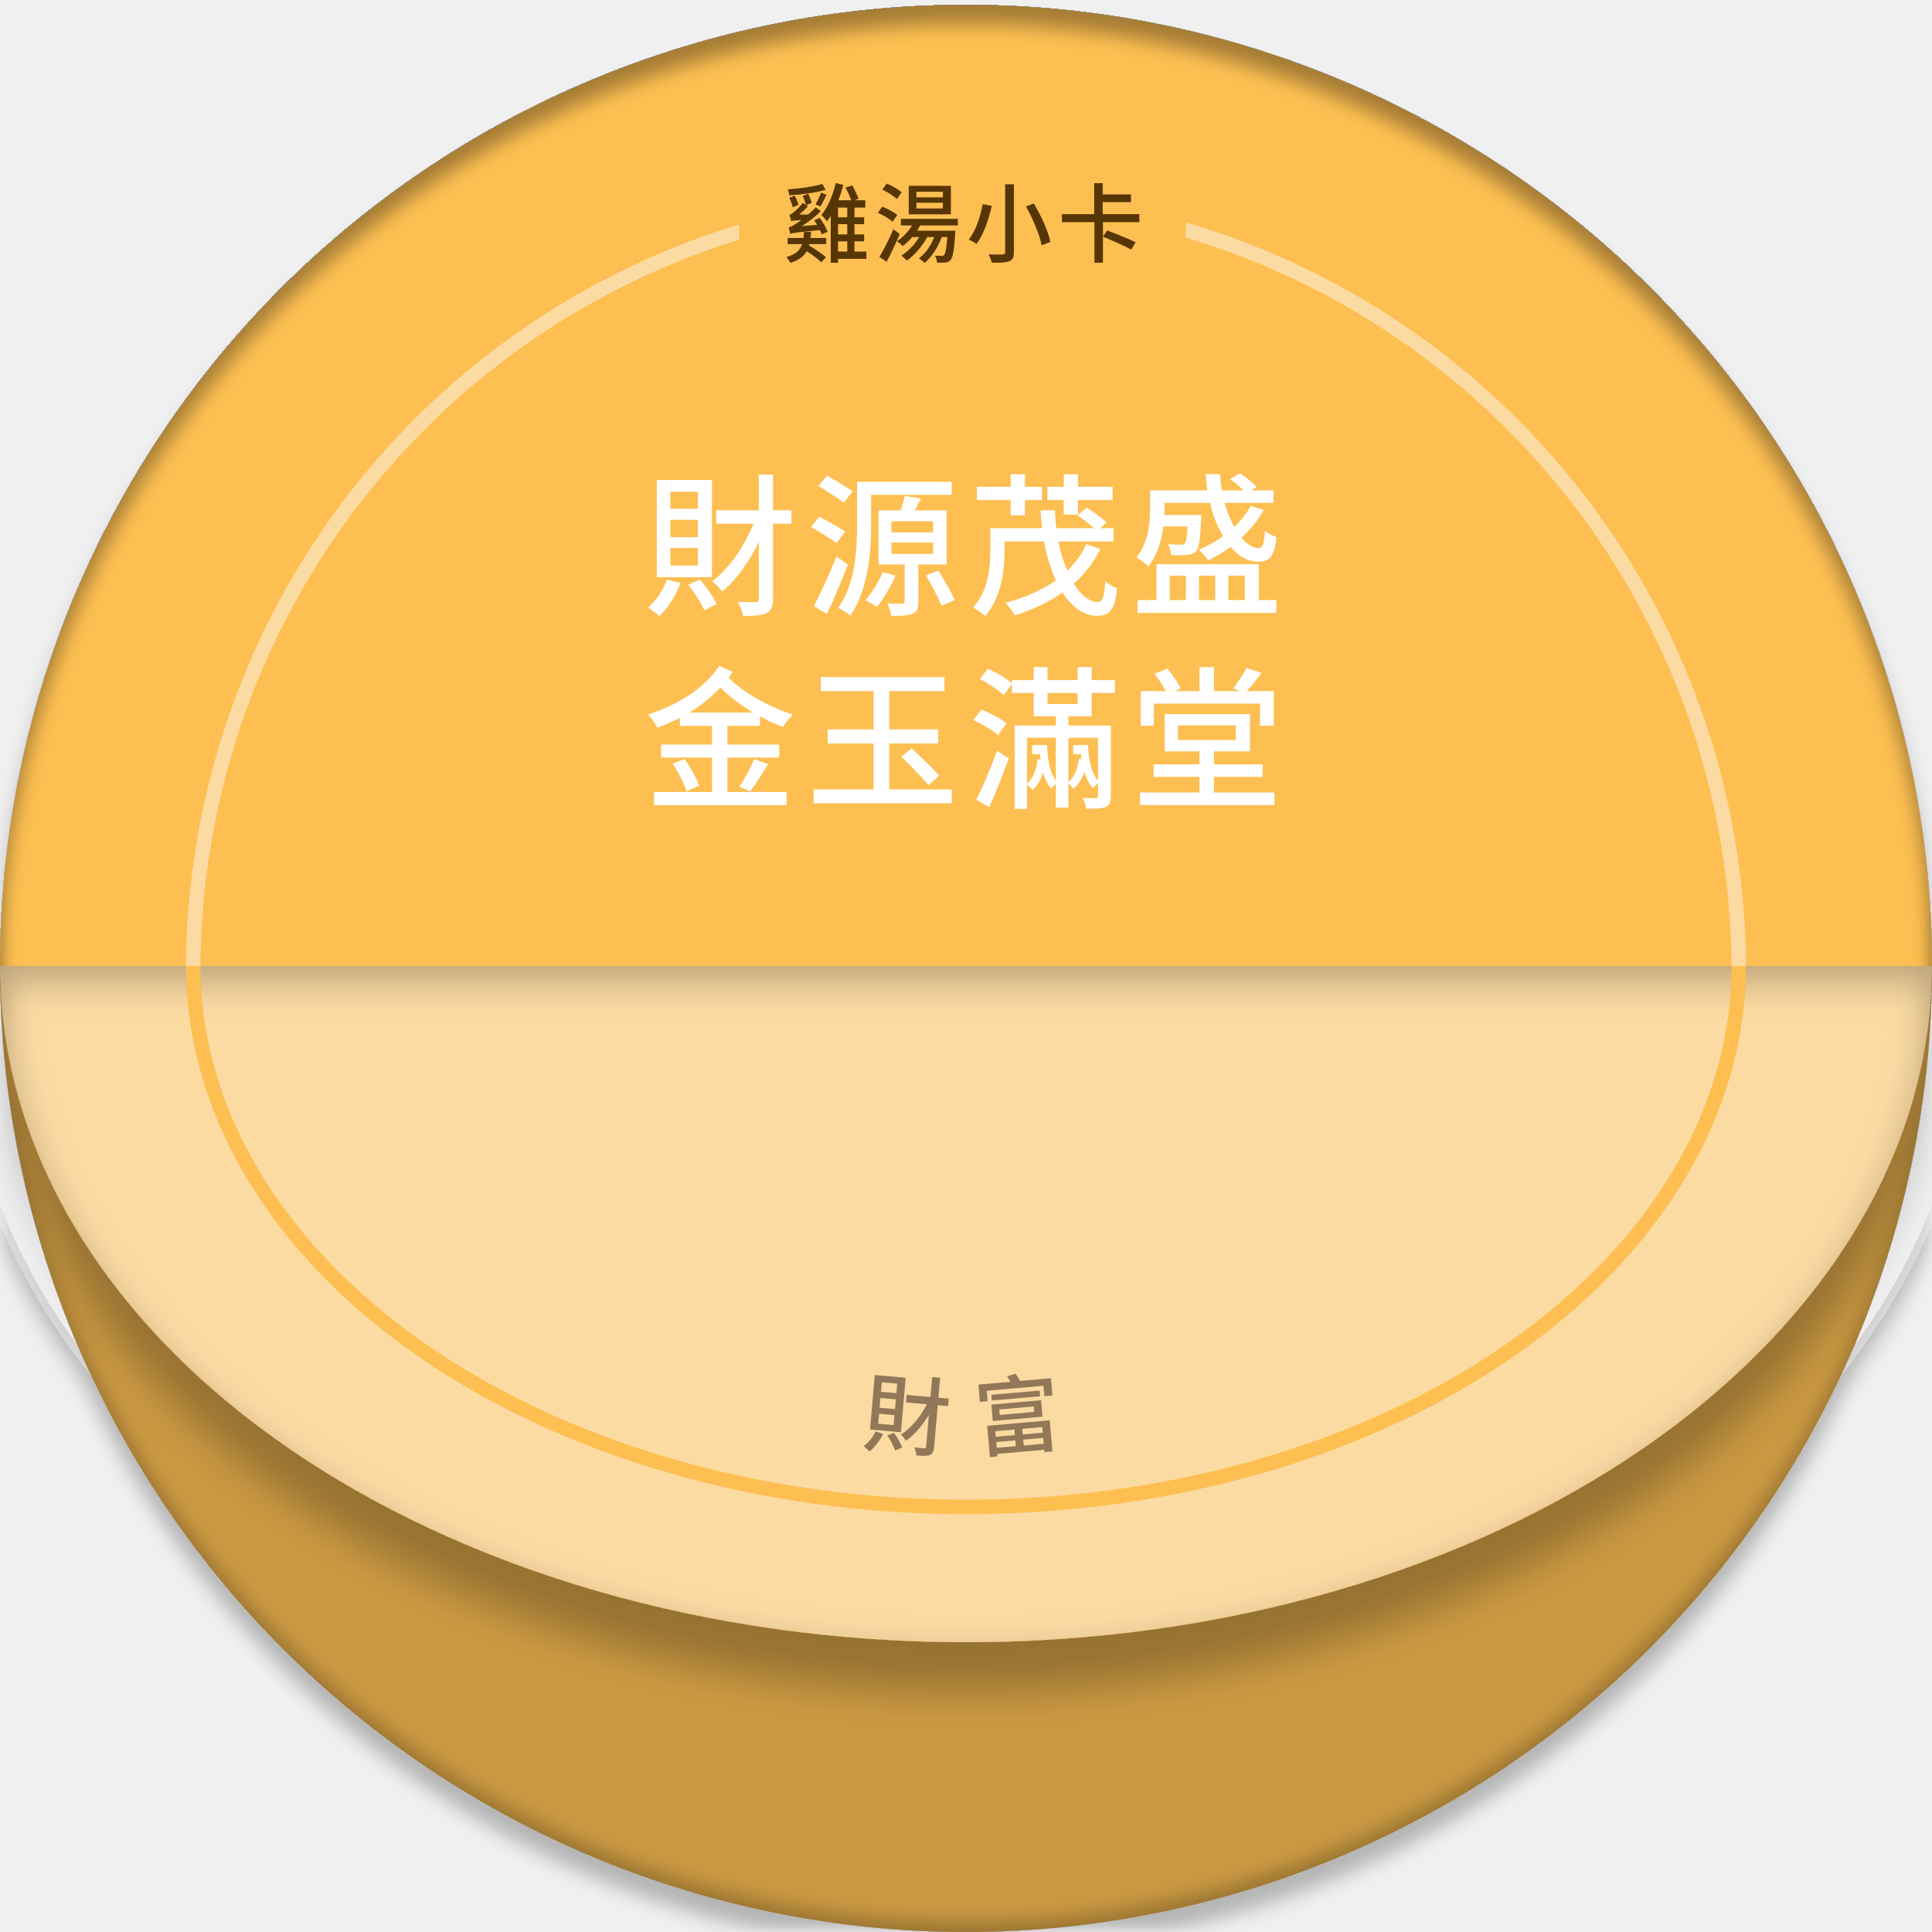
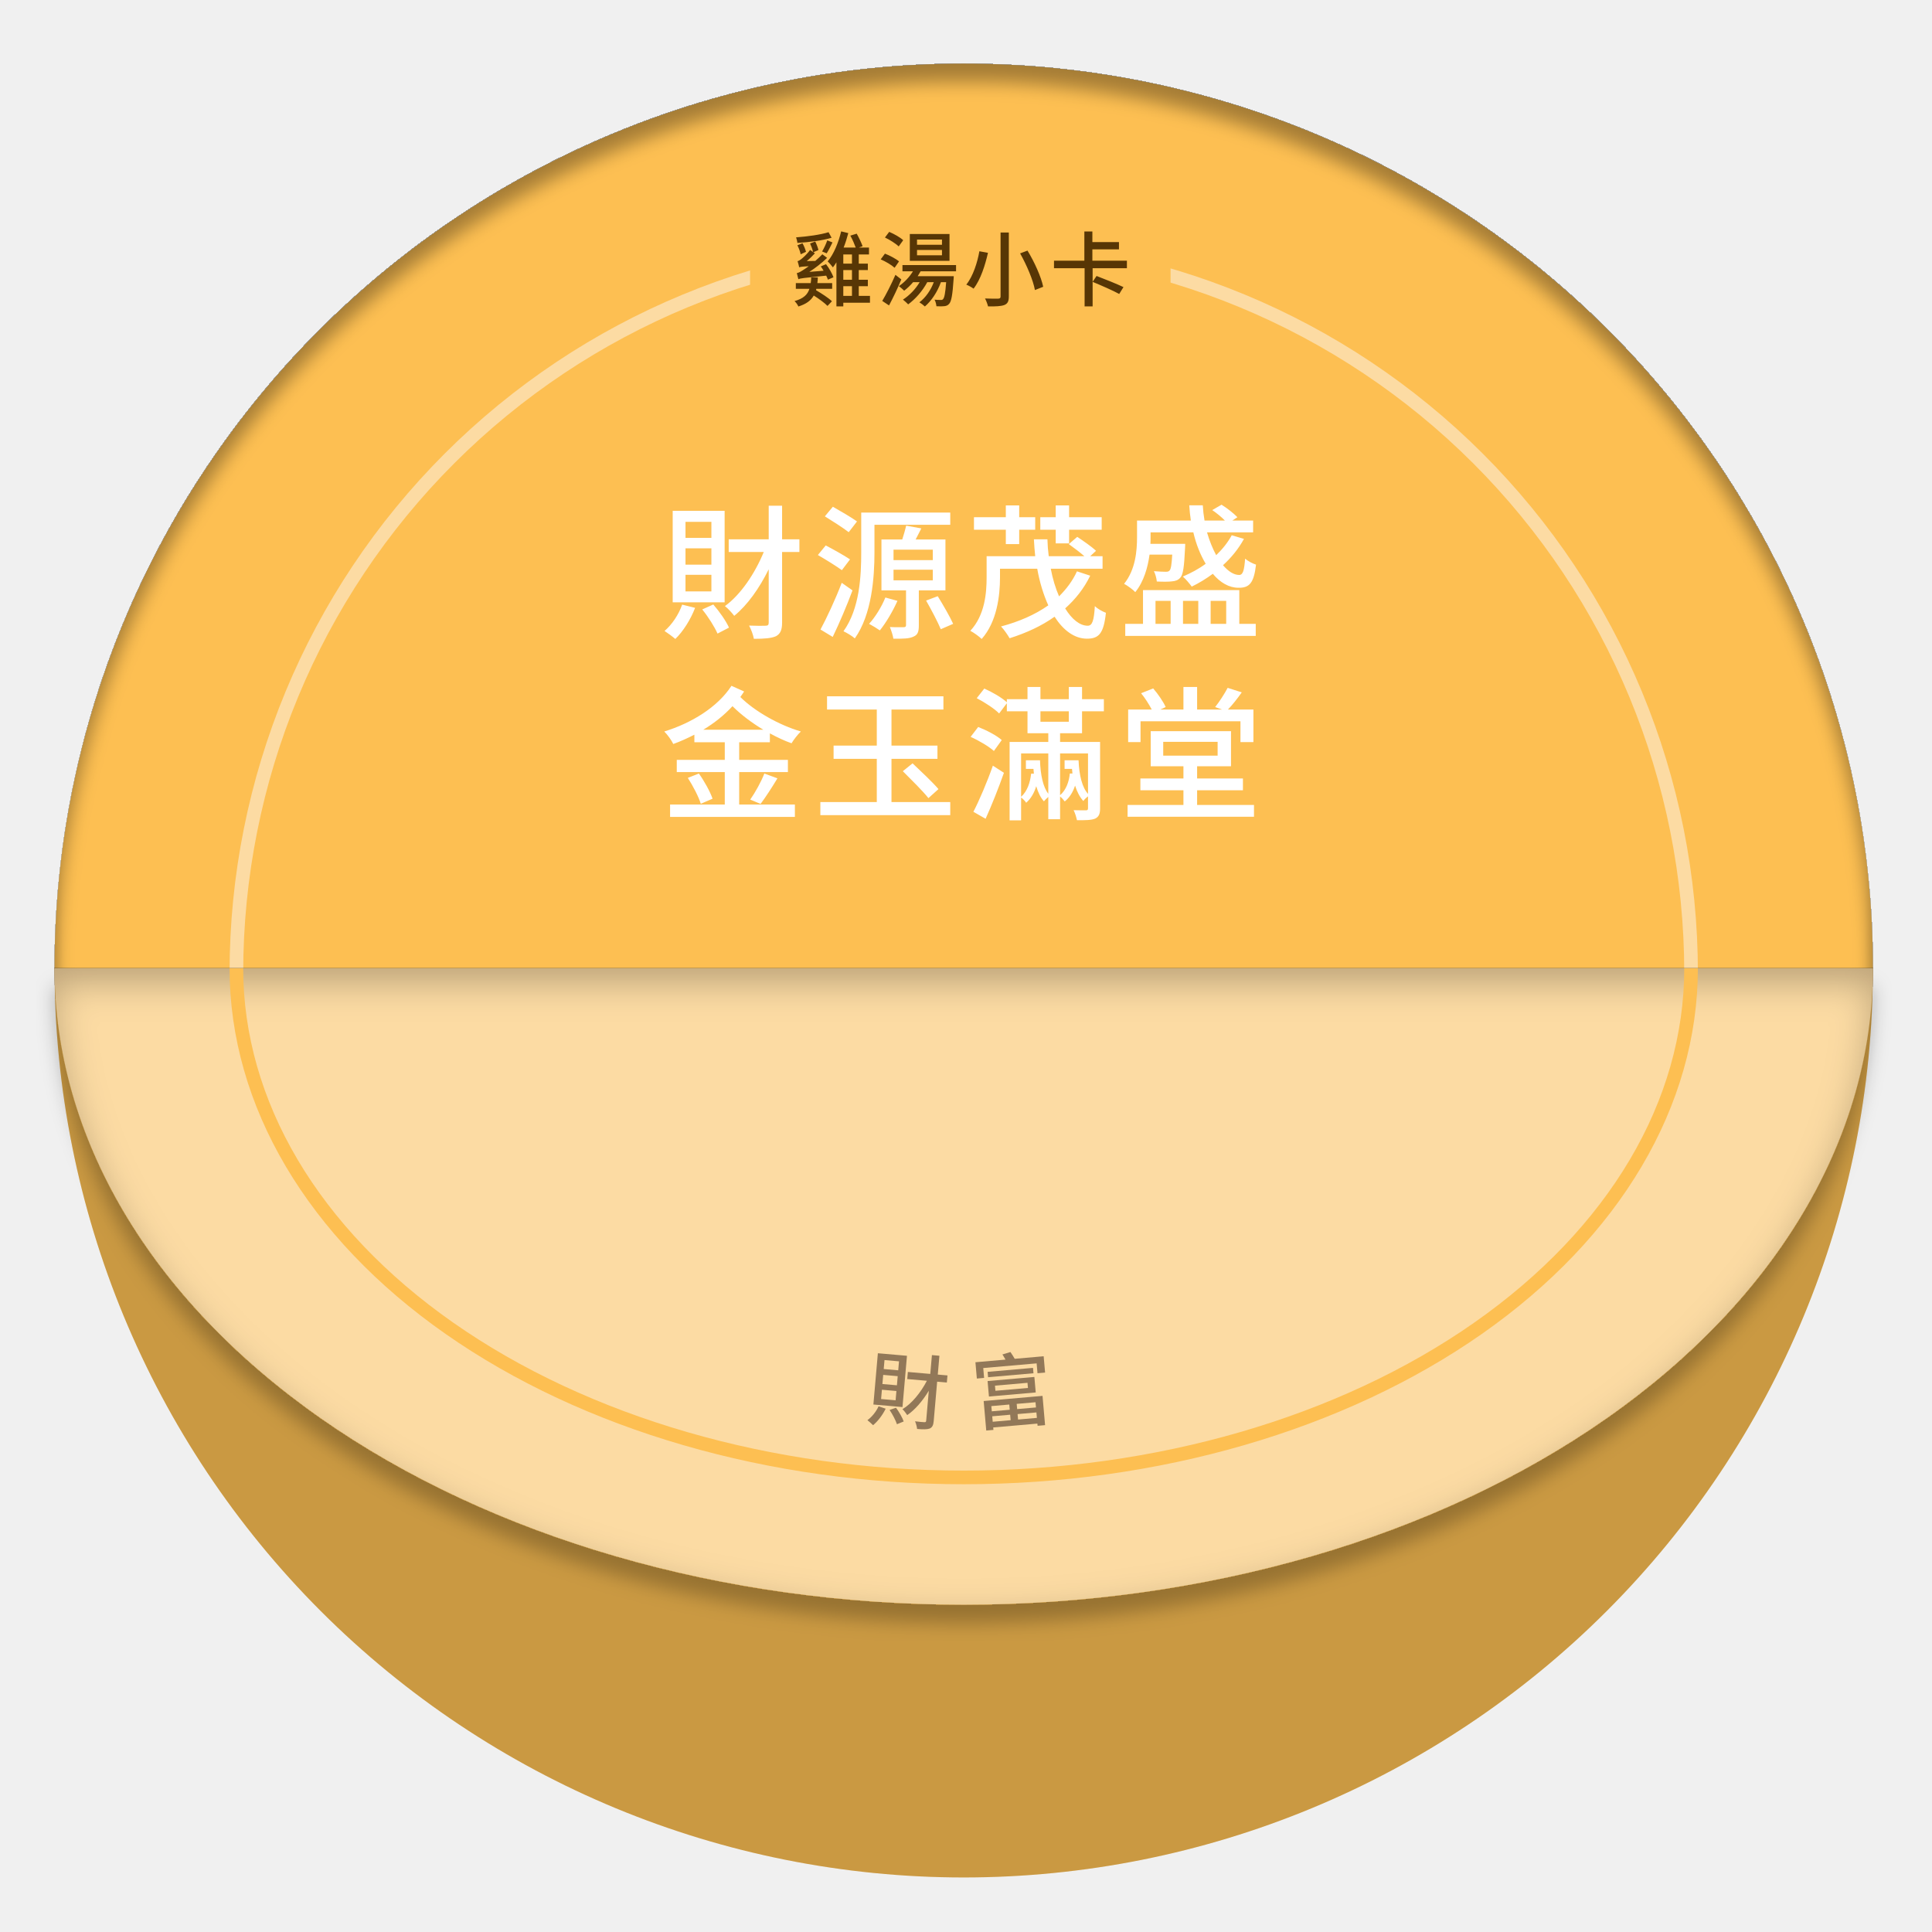
- <svg xmlns="http://www.w3.org/2000/svg" width="400" height="400" viewBox="0 0 400 400" fill="none">
-   <g clip-path="url(#clip0_114_13297)">
-     <g filter="url(#filter0_d_114_13297)">
-       <g filter="url(#filter1_i_114_13297)">
-         <path d="M400 200C400 147.222 378.929 96.606 341.421 59.286C303.914 21.966 253.043 1 200 1C146.957 1 96.086 21.966 58.579 59.286C21.071 96.606 8.00932e-06 147.222 0 200L400 200Z" fill="#FDBF52" />
-       </g>
-       <path d="M360 201C360 158.565 343.143 117.869 313.137 87.863C283.131 57.857 242.435 41 200 41C157.565 41 116.869 57.857 86.863 87.863C56.857 117.869 40 158.565 40 201" stroke="#FCDBA3" stroke-width="3" />
-       <g filter="url(#filter2_i_114_13297)">
-         <path d="M1.74846e-05 200C1.28474e-05 253.043 21.071 303.914 58.579 341.421C96.086 378.929 146.957 400 200 400C253.043 400 303.914 378.929 341.421 341.421C378.929 303.914 400 253.043 400 200L200 200L1.74846e-05 200Z" fill="#FDBF52" />
-         <path d="M1.74846e-05 200C1.28474e-05 253.043 21.071 303.914 58.579 341.421C96.086 378.929 146.957 400 200 400C253.043 400 303.914 378.929 341.421 341.421C378.929 303.914 400 253.043 400 200L200 200L1.74846e-05 200Z" fill="black" fill-opacity="0.2" />
-       </g>
-       <g filter="url(#filter3_di_114_13297)">
-         <path d="M1.22392e-05 200C8.99315e-06 237.13 21.071 272.74 58.579 298.995C96.086 325.25 146.957 340 200 340C253.043 340 303.914 325.25 341.421 298.995C378.929 272.74 400 237.13 400 200L200 200L1.22392e-05 200Z" fill="#FCDBA3" />
-       </g>
-       <path d="M40 200C40 229.704 56.857 258.192 86.863 279.196C116.869 300.2 157.565 312 200 312C242.435 312 283.131 300.2 313.137 279.196C343.143 258.192 360 229.704 360 200" stroke="#FDBF52" stroke-width="3" />
-       <path d="M144.492 105.32H138.796V101.8H144.492V105.32ZM144.492 111.208H138.796V107.624H144.492V111.208ZM144.492 117.096H138.796V113.448H144.492V117.096ZM147.404 99.368H135.98V119.496H147.404V99.368ZM138.06 120.008C137.292 122.216 135.82 124.392 134.188 125.8C134.828 126.216 136.012 127.08 136.556 127.56C138.252 125.928 139.916 123.304 140.908 120.712L138.06 120.008ZM142.476 121.064C143.788 122.664 145.196 124.904 145.836 126.376L148.364 125.064C147.724 123.624 146.252 121.512 144.908 119.976L142.476 121.064ZM163.852 105.64H160.044V98.248H157.1V105.64H148.3V108.424H156.012C154.06 113.192 150.892 117.864 147.468 120.328C148.14 120.84 149.036 121.832 149.516 122.472C152.396 120.136 155.052 116.392 157.1 112.232V123.976C157.1 124.488 156.908 124.648 156.396 124.648C155.948 124.68 154.444 124.68 152.78 124.616C153.228 125.416 153.708 126.728 153.836 127.528C156.172 127.528 157.708 127.4 158.7 126.952C159.66 126.44 160.044 125.576 160.044 123.976V108.424H163.852V105.64ZM176.524 101.704C175.276 100.808 172.844 99.4 171.212 98.472L169.452 100.584C171.148 101.64 173.516 103.144 174.7 104.072L176.524 101.704ZM174.988 110.056C173.708 109.192 171.308 107.848 169.644 106.984L167.916 109.096C169.644 110.088 172.012 111.56 173.196 112.424L174.988 110.056ZM173.164 115.208C171.756 118.888 169.836 122.984 168.492 125.48L171.18 127.112C172.652 124.072 174.284 120.232 175.532 116.872L173.164 115.208ZM180.364 102.44H197.036V99.752H177.452V108.488C177.452 113.672 177.132 120.872 173.548 125.864C174.252 126.184 175.532 126.952 176.044 127.432C179.788 122.152 180.364 114.056 180.364 108.488V102.44ZM182.764 118.44C181.932 120.488 180.556 122.728 179.18 124.232C179.852 124.584 181.004 125.288 181.548 125.672C182.86 124.072 184.396 121.48 185.42 119.176L182.764 118.44ZM184.556 112.328H193.196V114.664H184.556V112.328ZM184.556 107.912H193.196V110.216H184.556V107.912ZM195.98 116.872V105.672H189.42C189.804 104.904 190.252 104.104 190.668 103.24L187.34 102.632C187.148 103.496 186.796 104.68 186.476 105.672H181.9V116.872H187.308V124.488C187.308 124.84 187.18 124.968 186.796 124.968C186.412 124.968 185.1 125 183.756 124.936C184.044 125.672 184.428 126.76 184.524 127.496C186.604 127.528 188.012 127.496 188.94 127.048C189.9 126.664 190.124 125.928 190.124 124.584V116.872H195.98ZM191.724 119.112C192.876 121.128 194.284 123.816 194.956 125.416L197.676 124.232C196.972 122.664 195.468 120.072 194.284 118.152L191.724 119.112ZM220.236 106.536H223.18V103.528H230.348V100.776H223.18V98.184H220.236V100.776H216.844V103.528H220.236V106.536ZM209.26 106.696H212.204V103.528H215.724V100.776H212.204V98.184H209.26V100.776H202.252V103.528H209.26V106.696ZM224.908 112.68C223.948 114.792 222.572 116.584 220.972 118.184C220.204 116.424 219.564 114.344 219.148 112.104H230.54V109.352H227.82L229.1 108.168C228.172 107.272 226.316 105.992 224.972 105.096L223.116 106.696C224.204 107.464 225.58 108.52 226.54 109.352H218.7C218.54 108.136 218.444 106.92 218.412 105.64H215.436C215.5 106.888 215.596 108.136 215.724 109.352H205.036V113.96C205.036 117.48 204.652 122.312 201.452 125.768C202.156 126.12 203.404 127.016 203.948 127.56C207.308 123.784 207.98 118.056 207.98 114.024V112.104H216.172C216.684 115.048 217.548 117.832 218.604 120.168C215.692 122.216 212.172 123.752 208.204 124.808C208.812 125.416 209.74 126.76 210.092 127.4C213.74 126.248 217.1 124.712 219.98 122.664C221.9 125.64 224.332 127.496 227.116 127.496C229.708 127.496 230.796 126.376 231.276 121.8C230.508 121.512 229.484 120.968 228.844 120.328C228.652 123.56 228.268 124.648 227.276 124.648C225.548 124.648 223.788 123.24 222.316 120.84C224.556 118.824 226.444 116.488 227.82 113.64L224.908 112.68ZM245.868 109C245.74 111.24 245.58 112.168 245.292 112.488C245.068 112.744 244.844 112.776 244.428 112.776C243.98 112.776 242.988 112.744 241.836 112.648C242.156 113.256 242.412 114.216 242.476 114.92C243.82 114.984 245.1 114.984 245.804 114.888C246.572 114.824 247.18 114.632 247.66 114.056C248.268 113.384 248.492 111.656 248.684 107.624C248.716 107.272 248.716 106.632 248.716 106.632H241.068C241.1 106.12 241.1 105.64 241.1 105.224V104.104H250.508C251.116 106.728 252.076 109.096 253.228 111.016C251.692 112.168 249.964 113.064 248.204 113.832C248.812 114.344 249.772 115.496 250.156 116.04C251.756 115.272 253.324 114.312 254.796 113.224C256.428 115.176 258.38 116.296 260.428 116.296C262.828 116.328 263.82 115.304 264.3 111.208C263.5 110.952 262.54 110.44 261.9 109.896C261.708 112.488 261.42 113.48 260.588 113.48C259.436 113.48 258.22 112.712 257.036 111.336C258.86 109.672 260.46 107.72 261.644 105.544L258.956 104.744C258.092 106.344 256.908 107.816 255.532 109.128C254.764 107.688 254.06 105.992 253.516 104.104H263.66V101.512H259.084L260.204 100.776C259.436 99.976 257.964 98.792 256.716 98.024L254.668 99.208C255.564 99.816 256.684 100.712 257.452 101.512H252.972C252.78 100.392 252.652 99.304 252.588 98.152H249.612C249.676 99.272 249.804 100.424 249.964 101.512H238.124V105.16C238.124 108.136 237.804 112.296 235.276 115.432C235.916 115.752 237.26 116.712 237.74 117.256C239.628 114.92 240.492 111.816 240.876 109H245.868ZM242.188 119.176H245.516V124.232H242.188V119.176ZM251.596 119.176V124.232H248.236V119.176H251.596ZM257.74 119.176V124.232H254.316V119.176H257.74ZM260.62 116.808H239.436V124.232H235.532V126.888H264.236V124.232H260.62V116.808ZM142.7 147.528C145.1 146.088 147.276 144.36 149.132 142.344C151.052 144.264 153.42 146.024 155.916 147.528H142.7ZM157.356 150.28V148.328C158.956 149.192 160.556 149.96 162.124 150.504C162.572 149.736 163.5 148.552 164.172 147.912C159.372 146.504 153.996 143.464 150.86 140.328C151.148 139.944 151.404 139.528 151.692 139.112L148.908 137.864C145.868 142.568 140.076 146.088 134.124 147.912C134.86 148.648 135.692 149.8 136.108 150.664C137.708 150.088 139.244 149.384 140.748 148.616V150.28H147.436V154.152H136.876V156.84H147.436V163.976H135.404V166.696H162.86V163.976H150.604V156.84H161.324V154.152H150.604V150.28H157.356ZM155.308 163.848C156.396 162.408 157.804 160.232 159.02 158.216L156.14 157.16C155.468 158.92 154.124 161.352 153.036 162.888L155.308 163.848ZM139.308 158.12C140.46 159.912 141.708 162.312 142.156 163.816L144.748 162.696C144.236 161.192 142.956 158.856 141.74 157.16L139.308 158.12ZM184.108 163.432V153.928H194.22V151.016H184.108V143.08H195.532V140.168H169.932V143.08H180.876V151.016H171.372V153.928H180.876V163.432H168.46V166.312H197.036V163.432H184.108ZM186.604 156.648C188.46 158.504 191.02 161.032 192.236 162.568L194.444 160.584C193.164 159.08 190.604 156.68 188.748 154.92L186.604 156.648ZM204.812 167.112C206.156 164.136 207.66 160.36 208.844 157L206.412 155.432C205.132 159.08 203.404 163.112 202.124 165.576L204.812 167.112ZM208.364 149.8C207.276 148.808 205.004 147.624 203.18 146.92L201.516 149.096C203.34 149.896 205.58 151.24 206.636 152.2L208.364 149.8ZM216.876 143.464H223.116V145.768H216.876V143.464ZM227.34 152.744V161.64C226.06 160.232 225.388 157.544 225.26 154.248H222.188V156.136H223.82C223.852 156.488 223.884 156.84 223.916 157.16H223.34C223.18 158.888 222.54 160.776 221.196 161.928V152.744H227.34ZM213.676 154.248V156.136H215.34C215.372 156.488 215.404 156.84 215.436 157.192H214.828C214.636 159.048 213.996 161.064 212.62 162.28V152.744H218.604V161.608C217.452 160.136 216.876 157.448 216.78 154.248H213.676ZM226.028 148.296V143.464H230.828V140.808H226.028V138.12H223.116V140.808H216.876V138.12H214.028V140.808H209.484V141.48C208.364 140.456 206.22 139.208 204.524 138.472L202.86 140.584C204.588 141.48 206.796 142.92 207.788 143.944L209.484 141.704V143.464H214.028V148.296H218.604V150.216H210.092V167.464H212.62V162.44C213.004 162.696 213.516 163.208 213.74 163.592C214.828 162.632 215.532 161.352 215.948 159.944C216.364 161.352 216.908 162.472 217.644 163.272C217.868 162.984 218.252 162.6 218.604 162.312V167.208H221.196V162.216C221.58 162.504 221.996 162.984 222.22 163.304C223.34 162.408 224.044 161.192 224.492 159.816C224.94 161.224 225.548 162.376 226.316 163.208C226.508 162.888 226.956 162.472 227.34 162.184V164.808C227.34 165.128 227.244 165.256 226.86 165.256C226.508 165.256 225.356 165.256 224.172 165.224C224.492 165.832 224.78 166.792 224.908 167.432C226.764 167.432 228.044 167.432 228.908 167.08C229.74 166.664 229.996 166.024 229.996 164.808V150.216H221.196V148.296H226.028ZM238.892 145.672H260.876V150.248H263.724V143.08H258.124C259.084 142.088 260.172 140.712 261.164 139.304L258.06 138.312C257.388 139.592 256.236 141.384 255.308 142.536L256.812 143.08H251.34V138.12H248.332V143.08H243.244L244.428 142.536C243.916 141.384 242.764 139.688 241.676 138.44L239.02 139.496C239.884 140.552 240.78 141.96 241.356 143.08H236.172V150.248H238.892V145.672ZM243.884 150.184H255.852V153.224H243.884V150.184ZM251.34 164.072V160.84H261.42V158.248H251.34V155.56H258.796V147.848H241.132V155.56H248.332V158.248H238.86V160.84H248.332V164.072H236.044V166.664H263.852V164.072H251.34Z" fill="white" />
-       <rect x="153" y="32" width="92.5" height="26" fill="#FDBF52" />
-       <path d="M170.268 38.078C168.522 38.636 165.588 39.032 163.122 39.212C163.23 39.554 163.374 40.058 163.41 40.436C165.93 40.292 168.936 39.914 170.934 39.302L170.268 38.078ZM169.854 42.722C170.25 42.11 170.7 41.21 171.132 40.328L169.98 39.878C169.728 40.634 169.242 41.66 168.846 42.326L169.854 42.722ZM165.3 42.398C165.174 41.858 164.868 41.084 164.526 40.508L163.41 40.958C163.716 41.552 164.04 42.38 164.13 42.938L165.3 42.398ZM166.452 48.014C166.434 48.464 166.398 48.896 166.344 49.274H163.068V50.534H166.056C165.642 51.83 164.742 52.676 162.78 53.234C163.086 53.504 163.482 54.062 163.626 54.422C165.372 53.882 166.398 53.09 167.01 52.01C168.162 52.73 169.404 53.648 170.034 54.296L171.006 53.27C170.25 52.532 168.738 51.56 167.514 50.84L167.568 50.534H171.06V49.274H167.802C167.856 48.878 167.892 48.446 167.91 48.014H166.452ZM168.558 45.602C168.774 45.89 168.972 46.214 169.17 46.556L166.038 46.808C167.352 45.962 168.684 44.936 169.944 43.73L168.9 42.938C168.414 43.442 167.874 43.946 167.352 44.396L165.462 44.432C166.074 43.946 166.704 43.334 167.262 42.722L166.92 42.488L168.036 42.002C167.928 41.48 167.622 40.706 167.334 40.13L166.2 40.562C166.47 41.156 166.758 41.912 166.848 42.434L166.2 41.984C165.534 42.938 164.544 43.784 164.238 44.018C163.95 44.234 163.698 44.396 163.446 44.45C163.572 44.81 163.752 45.512 163.806 45.8C164.04 45.71 164.364 45.638 165.912 45.566C165.372 45.944 164.94 46.25 164.688 46.394C164.112 46.772 163.68 47.006 163.284 47.078C163.392 47.438 163.572 48.158 163.626 48.428C164.04 48.212 164.652 48.158 169.746 47.636C169.908 47.96 170.034 48.266 170.124 48.518L171.348 47.996C171.06 47.186 170.394 45.998 169.71 45.116L168.558 45.602ZM173.508 49.958H175.416V52.082H173.508V49.958ZM175.416 44.99H173.508V42.974H175.416V44.99ZM175.416 48.536H173.508V46.412H175.416V48.536ZM179.376 52.082H176.91V49.958H178.908V48.536H176.91V46.412H178.908V44.99H176.91V42.974H179.16V41.462H176.91L177.756 41.156C177.486 40.418 176.946 39.266 176.46 38.402L175.056 38.834C175.506 39.626 175.974 40.724 176.244 41.462H173.58C173.994 40.436 174.318 39.356 174.606 38.276L173.04 37.898C172.428 40.418 171.402 42.92 170.07 44.504C170.412 44.81 170.988 45.494 171.222 45.818C171.492 45.476 171.744 45.116 171.996 44.702V54.404H173.508V53.594H179.376V52.082ZM195.216 40.85H189.726V39.698H195.216V40.85ZM195.216 43.154H189.726V41.984H195.216V43.154ZM196.872 38.474H188.142V44.378H196.872V38.474ZM186.684 39.842C186.036 39.212 184.668 38.456 183.606 38.006L182.67 39.248C183.732 39.752 185.082 40.598 185.694 41.21L186.684 39.842ZM185.766 44.504C185.1 43.928 183.732 43.208 182.67 42.794L181.734 44.054C182.832 44.522 184.164 45.314 184.794 45.908L185.766 44.504ZM184.974 47.456C184.092 49.508 182.904 51.812 182.076 53.198L183.57 54.188C184.47 52.496 185.496 50.354 186.27 48.464L184.974 47.456ZM198.312 46.682V45.314H186.522V46.682H188.826C188.052 47.96 186.918 49.148 185.73 49.94C186.072 50.192 186.648 50.678 186.9 50.948C187.566 50.444 188.25 49.796 188.862 49.076H190.302C189.402 50.606 188.052 51.992 186.63 52.91C186.954 53.162 187.53 53.684 187.782 53.954C189.366 52.784 190.932 51.02 191.976 49.076H193.416C192.732 50.876 191.616 52.46 190.248 53.504C190.59 53.702 191.202 54.17 191.454 54.422C192.912 53.162 194.19 51.254 194.982 49.076H196.134C195.954 51.524 195.738 52.496 195.468 52.784C195.324 52.964 195.18 53 194.946 52.982C194.712 52.982 194.172 52.982 193.578 52.928C193.812 53.306 193.956 53.936 193.992 54.368C194.694 54.404 195.378 54.404 195.756 54.35C196.188 54.296 196.512 54.17 196.8 53.828C197.286 53.288 197.538 51.884 197.772 48.41C197.79 48.194 197.808 47.762 197.808 47.762H189.87C190.104 47.402 190.32 47.042 190.518 46.682H198.312ZM208.104 38.15V52.208C208.104 52.568 207.978 52.676 207.6 52.694C207.222 52.712 205.908 52.712 204.684 52.658C204.954 53.144 205.242 53.936 205.35 54.404C207.06 54.422 208.212 54.368 208.932 54.098C209.634 53.81 209.922 53.324 209.922 52.208V38.15H208.104ZM212.406 42.74C213.864 45.332 215.286 48.68 215.664 50.804L217.482 50.084C217.032 47.906 215.556 44.63 214.026 42.128L212.406 42.74ZM203.442 42.272C203.028 44.648 202.074 47.744 200.562 49.616C201.012 49.778 201.75 50.192 202.164 50.498C203.73 48.5 204.738 45.242 205.332 42.614L203.442 42.272ZM235.14 50.156C233.754 49.49 231.036 48.392 229.218 47.708L228.354 49.004C230.226 49.778 232.908 50.948 234.204 51.668L235.14 50.156ZM235.896 45.998V44.342H228.3V41.858H234.15V40.256H228.3V37.916H226.536V44.342H219.858V45.998H226.59V54.404H228.354V45.998H235.896Z" fill="#573605" />
-       <path d="M185.592 288.437L182.4 288.158L182.573 286.186L185.764 286.465L185.592 288.437ZM185.303 291.737L182.111 291.457L182.287 289.449L185.479 289.728L185.303 291.737ZM185.015 295.036L181.823 294.757L182.002 292.713L185.193 292.992L185.015 295.036ZM187.515 285.245L181.114 284.685L180.127 295.964L186.529 296.524L187.515 285.245ZM181.268 296.353C180.729 297.552 179.797 298.699 178.814 299.408C179.152 299.673 179.773 300.215 180.055 300.511C181.085 299.679 182.146 298.29 182.829 296.887L181.268 296.353ZM183.69 297.161C184.347 298.122 185.026 299.446 185.313 300.302L186.794 299.691C186.506 298.853 185.784 297.597 185.106 296.67L183.69 297.161ZM196.425 289.566L194.291 289.379L194.653 285.237L193.004 285.093L192.641 289.235L187.71 288.803L187.574 290.363L191.895 290.741C190.567 293.318 188.563 295.78 186.524 296.993C186.875 297.313 187.329 297.913 187.566 298.295C189.295 297.127 190.966 295.159 192.318 292.929L191.742 299.509C191.717 299.796 191.602 299.877 191.315 299.852C191.062 299.847 190.219 299.774 189.29 299.656C189.502 300.127 189.707 300.885 189.739 301.34C191.048 301.454 191.915 301.458 192.493 301.256C193.056 301.016 193.314 300.55 193.392 299.654L194.154 290.939L196.288 291.126L196.425 289.566Z" fill="#927858" />
-       <path d="M210.019 295.968L210.12 297.116L206.175 297.461L206.075 296.313L210.019 295.968ZM215.894 296.611L211.752 296.973L211.651 295.825L215.793 295.463L215.894 296.611ZM211.952 299.268L211.847 298.067L215.989 297.704L216.095 298.906L211.952 299.268ZM206.271 298.555L210.216 298.209L210.321 299.411L206.376 299.756L206.271 298.555ZM204.955 301.687L206.533 301.549L206.486 301.011L216.204 300.161L216.247 300.645L217.896 300.501L217.333 294.063L204.387 295.196L204.955 301.687ZM206.874 291.816L214.028 291.19L214.127 292.32L206.972 292.946L206.874 291.816ZM205.547 294.209L215.84 293.309L215.542 289.902L205.249 290.802L205.547 294.209ZM205.253 288.778L205.356 289.962L215.344 289.088L215.241 287.904L205.253 288.778ZM211.217 285.907C210.961 285.46 210.584 284.861 210.274 284.418L208.514 284.951C208.724 285.294 208.976 285.688 209.191 286.085L202.574 286.664L202.888 290.25L204.484 290.11L204.294 287.941L216.039 286.913L216.229 289.083L217.897 288.937L217.583 285.35L211.217 285.907Z" fill="#927858" />
-     </g>
+ <svg xmlns="http://www.w3.org/2000/svg" width="425" height="425" viewBox="0 0 425 425" fill="none">
+   <g filter="url(#filter0_i_114_13297)">
+     <path d="M412 213C412 160.222 390.929 109.605 353.421 72.286C315.914 34.966 265.043 14 212 14C158.957 14 108.086 34.966 70.579 72.286C33.071 109.605 12 160.222 12 213L412 213Z" fill="#FDBF52" />
  </g>
+   <path d="M372 214C372 171.565 355.143 130.869 325.137 100.863C295.131 70.857 254.435 54 212 54C169.565 54 128.869 70.857 98.863 100.863C68.857 130.869 52 171.565 52 214" stroke="#FCDBA3" stroke-width="3" />
+   <path d="M12 213C12 266.043 33.071 316.914 70.579 354.421C108.086 391.929 158.957 413 212 413C265.043 413 315.914 391.929 353.421 354.421C390.929 316.914 412 266.043 412 213L212 213L12 213Z" fill="#FDBF52" />
+   <path d="M12 213C12 266.043 33.071 316.914 70.579 354.421C108.086 391.929 158.957 413 212 413C265.043 413 315.914 391.929 353.421 354.421C390.929 316.914 412 266.043 412 213L212 213L12 213Z" fill="black" fill-opacity="0.2" />
+   <g filter="url(#filter1_di_114_13297)">
+     <path d="M12 213C12 250.13 33.071 285.74 70.579 311.995C108.086 338.25 158.957 353 212 353C265.043 353 315.914 338.25 353.421 311.995C390.929 285.74 412 250.13 412 213L212 213L12 213Z" fill="#FCDBA3" />
+   </g>
+   <path d="M52 213C52 242.704 68.857 271.192 98.863 292.196C128.869 313.2 169.565 325 212 325C254.435 325 295.131 313.2 325.137 292.196C355.143 271.192 372 242.704 372 213" stroke="#FDBF52" stroke-width="3" />
+   <path d="M156.492 118.32H150.796V114.8H156.492V118.32ZM156.492 124.208H150.796V120.624H156.492V124.208ZM156.492 130.096H150.796V126.448H156.492V130.096ZM159.404 112.368H147.98V132.496H159.404V112.368ZM150.06 133.008C149.292 135.216 147.82 137.392 146.188 138.8C146.828 139.216 148.012 140.08 148.556 140.56C150.252 138.928 151.916 136.304 152.908 133.712L150.06 133.008ZM154.476 134.064C155.788 135.664 157.196 137.904 157.836 139.376L160.364 138.064C159.724 136.624 158.252 134.512 156.908 132.976L154.476 134.064ZM175.852 118.64H172.044V111.248H169.1V118.64H160.3V121.424H168.012C166.06 126.192 162.892 130.864 159.468 133.328C160.14 133.84 161.036 134.832 161.516 135.472C164.396 133.136 167.052 129.392 169.1 125.232V136.976C169.1 137.488 168.908 137.648 168.396 137.648C167.948 137.68 166.444 137.68 164.78 137.616C165.228 138.416 165.708 139.728 165.836 140.528C168.172 140.528 169.708 140.4 170.7 139.952C171.66 139.44 172.044 138.576 172.044 136.976V121.424H175.852V118.64ZM188.524 114.704C187.276 113.808 184.844 112.4 183.212 111.472L181.452 113.584C183.148 114.64 185.516 116.144 186.7 117.072L188.524 114.704ZM186.988 123.056C185.708 122.192 183.308 120.848 181.644 119.984L179.916 122.096C181.644 123.088 184.012 124.56 185.196 125.424L186.988 123.056ZM185.164 128.208C183.756 131.888 181.836 135.984 180.492 138.48L183.18 140.112C184.652 137.072 186.284 133.232 187.532 129.872L185.164 128.208ZM192.364 115.44H209.036V112.752H189.452V121.488C189.452 126.672 189.132 133.872 185.548 138.864C186.252 139.184 187.532 139.952 188.044 140.432C191.788 135.152 192.364 127.056 192.364 121.488V115.44ZM194.764 131.44C193.932 133.488 192.556 135.728 191.18 137.232C191.852 137.584 193.004 138.288 193.548 138.672C194.86 137.072 196.396 134.48 197.42 132.176L194.764 131.44ZM196.556 125.328H205.196V127.664H196.556V125.328ZM196.556 120.912H205.196V123.216H196.556V120.912ZM207.98 129.872V118.672H201.42C201.804 117.904 202.252 117.104 202.668 116.24L199.34 115.632C199.148 116.496 198.796 117.68 198.476 118.672H193.9V129.872H199.308V137.488C199.308 137.84 199.18 137.968 198.796 137.968C198.412 137.968 197.1 138 195.756 137.936C196.044 138.672 196.428 139.76 196.524 140.496C198.604 140.528 200.012 140.496 200.94 140.048C201.9 139.664 202.124 138.928 202.124 137.584V129.872H207.98ZM203.724 132.112C204.876 134.128 206.284 136.816 206.956 138.416L209.676 137.232C208.972 135.664 207.468 133.072 206.284 131.152L203.724 132.112ZM232.236 119.536H235.18V116.528H242.348V113.776H235.18V111.184H232.236V113.776H228.844V116.528H232.236V119.536ZM221.26 119.696H224.204V116.528H227.724V113.776H224.204V111.184H221.26V113.776H214.252V116.528H221.26V119.696ZM236.908 125.68C235.948 127.792 234.572 129.584 232.972 131.184C232.204 129.424 231.564 127.344 231.148 125.104H242.54V122.352H239.82L241.1 121.168C240.172 120.272 238.316 118.992 236.972 118.096L235.116 119.696C236.204 120.464 237.58 121.52 238.54 122.352H230.7C230.54 121.136 230.444 119.92 230.412 118.64H227.436C227.5 119.888 227.596 121.136 227.724 122.352H217.036V126.96C217.036 130.48 216.652 135.312 213.452 138.768C214.156 139.12 215.404 140.016 215.948 140.56C219.308 136.784 219.98 131.056 219.98 127.024V125.104H228.172C228.684 128.048 229.548 130.832 230.604 133.168C227.692 135.216 224.172 136.752 220.204 137.808C220.812 138.416 221.74 139.76 222.092 140.4C225.74 139.248 229.1 137.712 231.98 135.664C233.9 138.64 236.332 140.496 239.116 140.496C241.708 140.496 242.796 139.376 243.276 134.8C242.508 134.512 241.484 133.968 240.844 133.328C240.652 136.56 240.268 137.648 239.276 137.648C237.548 137.648 235.788 136.24 234.316 133.84C236.556 131.824 238.444 129.488 239.82 126.64L236.908 125.68ZM257.868 122C257.74 124.24 257.58 125.168 257.292 125.488C257.068 125.744 256.844 125.776 256.428 125.776C255.98 125.776 254.988 125.744 253.836 125.648C254.156 126.256 254.412 127.216 254.476 127.92C255.82 127.984 257.1 127.984 257.804 127.888C258.572 127.824 259.18 127.632 259.66 127.056C260.268 126.384 260.492 124.656 260.684 120.624C260.716 120.272 260.716 119.632 260.716 119.632H253.068C253.1 119.12 253.1 118.64 253.1 118.224V117.104H262.508C263.116 119.728 264.076 122.096 265.228 124.016C263.692 125.168 261.964 126.064 260.204 126.832C260.812 127.344 261.772 128.496 262.156 129.04C263.756 128.272 265.324 127.312 266.796 126.224C268.428 128.176 270.38 129.296 272.428 129.296C274.828 129.328 275.82 128.304 276.3 124.208C275.5 123.952 274.54 123.44 273.9 122.896C273.708 125.488 273.42 126.48 272.588 126.48C271.436 126.48 270.22 125.712 269.036 124.336C270.86 122.672 272.46 120.72 273.644 118.544L270.956 117.744C270.092 119.344 268.908 120.816 267.532 122.128C266.764 120.688 266.06 118.992 265.516 117.104H275.66V114.512H271.084L272.204 113.776C271.436 112.976 269.964 111.792 268.716 111.024L266.668 112.208C267.564 112.816 268.684 113.712 269.452 114.512H264.972C264.78 113.392 264.652 112.304 264.588 111.152H261.612C261.676 112.272 261.804 113.424 261.964 114.512H250.124V118.16C250.124 121.136 249.804 125.296 247.276 128.432C247.916 128.752 249.26 129.712 249.74 130.256C251.628 127.92 252.492 124.816 252.876 122H257.868ZM254.188 132.176H257.516V137.232H254.188V132.176ZM263.596 132.176V137.232H260.236V132.176H263.596ZM269.74 132.176V137.232H266.316V132.176H269.74ZM272.62 129.808H251.436V137.232H247.532V139.888H276.236V137.232H272.62V129.808ZM154.7 160.528C157.1 159.088 159.276 157.36 161.132 155.344C163.052 157.264 165.42 159.024 167.916 160.528H154.7ZM169.356 163.28V161.328C170.956 162.192 172.556 162.96 174.124 163.504C174.572 162.736 175.5 161.552 176.172 160.912C171.372 159.504 165.996 156.464 162.86 153.328C163.148 152.944 163.404 152.528 163.692 152.112L160.908 150.864C157.868 155.568 152.076 159.088 146.124 160.912C146.86 161.648 147.692 162.8 148.108 163.664C149.708 163.088 151.244 162.384 152.748 161.616V163.28H159.436V167.152H148.876V169.84H159.436V176.976H147.404V179.696H174.86V176.976H162.604V169.84H173.324V167.152H162.604V163.28H169.356ZM167.308 176.848C168.396 175.408 169.804 173.232 171.02 171.216L168.14 170.16C167.468 171.92 166.124 174.352 165.036 175.888L167.308 176.848ZM151.308 171.12C152.46 172.912 153.708 175.312 154.156 176.816L156.748 175.696C156.236 174.192 154.956 171.856 153.74 170.16L151.308 171.12ZM196.108 176.432V166.928H206.22V164.016H196.108V156.08H207.532V153.168H181.932V156.08H192.876V164.016H183.372V166.928H192.876V176.432H180.46V179.312H209.036V176.432H196.108ZM198.604 169.648C200.46 171.504 203.02 174.032 204.236 175.568L206.444 173.584C205.164 172.08 202.604 169.68 200.748 167.92L198.604 169.648ZM216.812 180.112C218.156 177.136 219.66 173.36 220.844 170L218.412 168.432C217.132 172.08 215.404 176.112 214.124 178.576L216.812 180.112ZM220.364 162.8C219.276 161.808 217.004 160.624 215.18 159.92L213.516 162.096C215.34 162.896 217.58 164.24 218.636 165.2L220.364 162.8ZM228.876 156.464H235.116V158.768H228.876V156.464ZM239.34 165.744V174.64C238.06 173.232 237.388 170.544 237.26 167.248H234.188V169.136H235.82C235.852 169.488 235.884 169.84 235.916 170.16H235.34C235.18 171.888 234.54 173.776 233.196 174.928V165.744H239.34ZM225.676 167.248V169.136H227.34C227.372 169.488 227.404 169.84 227.436 170.192H226.828C226.636 172.048 225.996 174.064 224.62 175.28V165.744H230.604V174.608C229.452 173.136 228.876 170.448 228.78 167.248H225.676ZM238.028 161.296V156.464H242.828V153.808H238.028V151.12H235.116V153.808H228.876V151.12H226.028V153.808H221.484V154.48C220.364 153.456 218.22 152.208 216.524 151.472L214.86 153.584C216.588 154.48 218.796 155.92 219.788 156.944L221.484 154.704V156.464H226.028V161.296H230.604V163.216H222.092V180.464H224.62V175.44C225.004 175.696 225.516 176.208 225.74 176.592C226.828 175.632 227.532 174.352 227.948 172.944C228.364 174.352 228.908 175.472 229.644 176.272C229.868 175.984 230.252 175.6 230.604 175.312V180.208H233.196V175.216C233.58 175.504 233.996 175.984 234.22 176.304C235.34 175.408 236.044 174.192 236.492 172.816C236.94 174.224 237.548 175.376 238.316 176.208C238.508 175.888 238.956 175.472 239.34 175.184V177.808C239.34 178.128 239.244 178.256 238.86 178.256C238.508 178.256 237.356 178.256 236.172 178.224C236.492 178.832 236.78 179.792 236.908 180.432C238.764 180.432 240.044 180.432 240.908 180.08C241.74 179.664 241.996 179.024 241.996 177.808V163.216H233.196V161.296H238.028ZM250.892 158.672H272.876V163.248H275.724V156.08H270.124C271.084 155.088 272.172 153.712 273.164 152.304L270.06 151.312C269.388 152.592 268.236 154.384 267.308 155.536L268.812 156.08H263.34V151.12H260.332V156.08H255.244L256.428 155.536C255.916 154.384 254.764 152.688 253.676 151.44L251.02 152.496C251.884 153.552 252.78 154.96 253.356 156.08H248.172V163.248H250.892V158.672ZM255.884 163.184H267.852V166.224H255.884V163.184ZM263.34 177.072V173.84H273.42V171.248H263.34V168.56H270.796V160.848H253.132V168.56H260.332V171.248H250.86V173.84H260.332V177.072H248.044V179.664H275.852V177.072H263.34Z" fill="white" />
+   <rect x="165" y="45" width="92.5" height="26" fill="#FDBF52" />
+   <path d="M182.268 51.078C180.522 51.636 177.588 52.032 175.122 52.212C175.23 52.554 175.374 53.058 175.41 53.436C177.93 53.292 180.936 52.914 182.934 52.302L182.268 51.078ZM181.854 55.722C182.25 55.11 182.7 54.21 183.132 53.328L181.98 52.878C181.728 53.634 181.242 54.66 180.846 55.326L181.854 55.722ZM177.3 55.398C177.174 54.858 176.868 54.084 176.526 53.508L175.41 53.958C175.716 54.552 176.04 55.38 176.13 55.938L177.3 55.398ZM178.452 61.014C178.434 61.464 178.398 61.896 178.344 62.274H175.068V63.534H178.056C177.642 64.83 176.742 65.676 174.78 66.234C175.086 66.504 175.482 67.062 175.626 67.422C177.372 66.882 178.398 66.09 179.01 65.01C180.162 65.73 181.404 66.648 182.034 67.296L183.006 66.27C182.25 65.532 180.738 64.56 179.514 63.84L179.568 63.534H183.06V62.274H179.802C179.856 61.878 179.892 61.446 179.91 61.014H178.452ZM180.558 58.602C180.774 58.89 180.972 59.214 181.17 59.556L178.038 59.808C179.352 58.962 180.684 57.936 181.944 56.73L180.9 55.938C180.414 56.442 179.874 56.946 179.352 57.396L177.462 57.432C178.074 56.946 178.704 56.334 179.262 55.722L178.92 55.488L180.036 55.002C179.928 54.48 179.622 53.706 179.334 53.13L178.2 53.562C178.47 54.156 178.758 54.912 178.848 55.434L178.2 54.984C177.534 55.938 176.544 56.784 176.238 57.018C175.95 57.234 175.698 57.396 175.446 57.45C175.572 57.81 175.752 58.512 175.806 58.8C176.04 58.71 176.364 58.638 177.912 58.566C177.372 58.944 176.94 59.25 176.688 59.394C176.112 59.772 175.68 60.006 175.284 60.078C175.392 60.438 175.572 61.158 175.626 61.428C176.04 61.212 176.652 61.158 181.746 60.636C181.908 60.96 182.034 61.266 182.124 61.518L183.348 60.996C183.06 60.186 182.394 58.998 181.71 58.116L180.558 58.602ZM185.508 62.958H187.416V65.082H185.508V62.958ZM187.416 57.99H185.508V55.974H187.416V57.99ZM187.416 61.536H185.508V59.412H187.416V61.536ZM191.376 65.082H188.91V62.958H190.908V61.536H188.91V59.412H190.908V57.99H188.91V55.974H191.16V54.462H188.91L189.756 54.156C189.486 53.418 188.946 52.266 188.46 51.402L187.056 51.834C187.506 52.626 187.974 53.724 188.244 54.462H185.58C185.994 53.436 186.318 52.356 186.606 51.276L185.04 50.898C184.428 53.418 183.402 55.92 182.07 57.504C182.412 57.81 182.988 58.494 183.222 58.818C183.492 58.476 183.744 58.116 183.996 57.702V67.404H185.508V66.594H191.376V65.082ZM207.216 53.85H201.726V52.698H207.216V53.85ZM207.216 56.154H201.726V54.984H207.216V56.154ZM208.872 51.474H200.142V57.378H208.872V51.474ZM198.684 52.842C198.036 52.212 196.668 51.456 195.606 51.006L194.67 52.248C195.732 52.752 197.082 53.598 197.694 54.21L198.684 52.842ZM197.766 57.504C197.1 56.928 195.732 56.208 194.67 55.794L193.734 57.054C194.832 57.522 196.164 58.314 196.794 58.908L197.766 57.504ZM196.974 60.456C196.092 62.508 194.904 64.812 194.076 66.198L195.57 67.188C196.47 65.496 197.496 63.354 198.27 61.464L196.974 60.456ZM210.312 59.682V58.314H198.522V59.682H200.826C200.052 60.96 198.918 62.148 197.73 62.94C198.072 63.192 198.648 63.678 198.9 63.948C199.566 63.444 200.25 62.796 200.862 62.076H202.302C201.402 63.606 200.052 64.992 198.63 65.91C198.954 66.162 199.53 66.684 199.782 66.954C201.366 65.784 202.932 64.02 203.976 62.076H205.416C204.732 63.876 203.616 65.46 202.248 66.504C202.59 66.702 203.202 67.17 203.454 67.422C204.912 66.162 206.19 64.254 206.982 62.076H208.134C207.954 64.524 207.738 65.496 207.468 65.784C207.324 65.964 207.18 66 206.946 65.982C206.712 65.982 206.172 65.982 205.578 65.928C205.812 66.306 205.956 66.936 205.992 67.368C206.694 67.404 207.378 67.404 207.756 67.35C208.188 67.296 208.512 67.17 208.8 66.828C209.286 66.288 209.538 64.884 209.772 61.41C209.79 61.194 209.808 60.762 209.808 60.762H201.87C202.104 60.402 202.32 60.042 202.518 59.682H210.312ZM220.104 51.15V65.208C220.104 65.568 219.978 65.676 219.6 65.694C219.222 65.712 217.908 65.712 216.684 65.658C216.954 66.144 217.242 66.936 217.35 67.404C219.06 67.422 220.212 67.368 220.932 67.098C221.634 66.81 221.922 66.324 221.922 65.208V51.15H220.104ZM224.406 55.74C225.864 58.332 227.286 61.68 227.664 63.804L229.482 63.084C229.032 60.906 227.556 57.63 226.026 55.128L224.406 55.74ZM215.442 55.272C215.028 57.648 214.074 60.744 212.562 62.616C213.012 62.778 213.75 63.192 214.164 63.498C215.73 61.5 216.738 58.242 217.332 55.614L215.442 55.272ZM247.14 63.156C245.754 62.49 243.036 61.392 241.218 60.708L240.354 62.004C242.226 62.778 244.908 63.948 246.204 64.668L247.14 63.156ZM247.896 58.998V57.342H240.3V54.858H246.15V53.256H240.3V50.916H238.536V57.342H231.858V58.998H238.59V67.404H240.354V58.998H247.896Z" fill="#573605" />
+   <path d="M197.592 301.437L194.4 301.158L194.573 299.186L197.764 299.465L197.592 301.437ZM197.303 304.737L194.111 304.457L194.287 302.449L197.479 302.728L197.303 304.737ZM197.015 308.036L193.823 307.757L194.002 305.713L197.193 305.992L197.015 308.036ZM199.515 298.245L193.114 297.685L192.127 308.964L198.529 309.524L199.515 298.245ZM193.268 309.353C192.729 310.552 191.797 311.699 190.814 312.408C191.152 312.673 191.773 313.215 192.055 313.511C193.085 312.679 194.146 311.29 194.829 309.887L193.268 309.353ZM195.69 310.161C196.347 311.122 197.026 312.446 197.313 313.302L198.794 312.691C198.506 311.853 197.784 310.597 197.106 309.67L195.69 310.161ZM208.425 302.566L206.291 302.379L206.653 298.237L205.004 298.093L204.641 302.235L199.71 301.803L199.574 303.363L203.895 303.741C202.567 306.318 200.563 308.78 198.524 309.993C198.875 310.313 199.329 310.913 199.566 311.295C201.295 310.127 202.966 308.159 204.318 305.929L203.742 312.509C203.717 312.796 203.602 312.877 203.315 312.852C203.062 312.847 202.219 312.774 201.29 312.656C201.502 313.127 201.707 313.885 201.739 314.34C203.048 314.454 203.915 314.458 204.493 314.256C205.056 314.016 205.314 313.55 205.392 312.654L206.154 303.939L208.288 304.126L208.425 302.566Z" fill="#927858" />
+   <path d="M222.019 308.968L222.12 310.116L218.175 310.461L218.075 309.313L222.019 308.968ZM227.894 309.611L223.752 309.973L223.651 308.825L227.793 308.463L227.894 309.611ZM223.952 312.268L223.847 311.067L227.989 310.704L228.095 311.906L223.952 312.268ZM218.271 311.555L222.216 311.209L222.321 312.411L218.376 312.756L218.271 311.555ZM216.955 314.687L218.533 314.549L218.486 314.011L228.204 313.161L228.247 313.645L229.896 313.501L229.333 307.063L216.387 308.196L216.955 314.687ZM218.874 304.816L226.028 304.19L226.127 305.32L218.972 305.946L218.874 304.816ZM217.547 307.209L227.84 306.309L227.542 302.902L217.249 303.802L217.547 307.209ZM217.253 301.778L217.356 302.962L227.344 302.088L227.241 300.904L217.253 301.778ZM223.217 298.907C222.961 298.46 222.584 297.861 222.274 297.418L220.514 297.951C220.724 298.294 220.976 298.688 221.191 299.085L214.574 299.664L214.888 303.25L216.484 303.11L216.294 300.941L228.039 299.913L228.229 302.083L229.897 301.937L229.583 298.35L223.217 298.907Z" fill="#927858" />
  <defs>
-     <filter id="filter0_d_114_13297" x="-4" y="1" width="408" height="407" filterUnits="userSpaceOnUse" color-interpolation-filters="sRGB">
-       <feFlood flood-opacity="0" result="BackgroundImageFix" />
-       <feColorMatrix in="SourceAlpha" type="matrix" values="0 0 0 0 0 0 0 0 0 0 0 0 0 0 0 0 0 0 127 0" result="hardAlpha" />
-       <feOffset dy="4" />
-       <feGaussianBlur stdDeviation="2" />
-       <feComposite in2="hardAlpha" operator="out" />
-       <feColorMatrix type="matrix" values="0 0 0 0 0 0 0 0 0 0 0 0 0 0 0 0 0 0 0.25 0" />
-       <feBlend mode="normal" in2="BackgroundImageFix" result="effect1_dropShadow_114_13297" />
-       <feBlend mode="normal" in="SourceGraphic" in2="effect1_dropShadow_114_13297" result="shape" />
-     </filter>
-     <filter id="filter1_i_114_13297" x="0" y="1" width="400" height="203" filterUnits="userSpaceOnUse" color-interpolation-filters="sRGB">
+     <filter id="filter0_i_114_13297" x="12" y="14" width="400" height="203" filterUnits="userSpaceOnUse" color-interpolation-filters="sRGB">
      <feFlood flood-opacity="0" result="BackgroundImageFix" />
      <feBlend mode="normal" in="SourceGraphic" in2="BackgroundImageFix" result="shape" />
      <feColorMatrix in="SourceAlpha" type="matrix" values="0 0 0 0 0 0 0 0 0 0 0 0 0 0 0 0 0 0 127 0" result="hardAlpha" />
      <feOffset dy="4" />
      <feGaussianBlur stdDeviation="2" />
      <feComposite in2="hardAlpha" operator="arithmetic" k2="-1" k3="1" />
      <feColorMatrix type="matrix" values="0 0 0 0 0 0 0 0 0 0 0 0 0 0 0 0 0 0 0.35 0" />
      <feBlend mode="normal" in2="shape" result="effect1_innerShadow_114_13297" />
    </filter>
-     <filter id="filter2_i_114_13297" x="0" y="198" width="400" height="202" filterUnits="userSpaceOnUse" color-interpolation-filters="sRGB">
-       <feFlood flood-opacity="0" result="BackgroundImageFix" />
-       <feBlend mode="normal" in="SourceGraphic" in2="BackgroundImageFix" result="shape" />
-       <feColorMatrix in="SourceAlpha" type="matrix" values="0 0 0 0 0 0 0 0 0 0 0 0 0 0 0 0 0 0 127 0" result="hardAlpha" />
-       <feOffset dy="-2" />
-       <feGaussianBlur stdDeviation="2" />
-       <feComposite in2="hardAlpha" operator="arithmetic" k2="-1" k3="1" />
-       <feColorMatrix type="matrix" values="0 0 0 0 0 0 0 0 0 0 0 0 0 0 0 0 0 0 0.25 0" />
-       <feBlend mode="normal" in2="shape" result="effect1_innerShadow_114_13297" />
-     </filter>
-     <filter id="filter3_di_114_13297" x="-8" y="200" width="416" height="158" filterUnits="userSpaceOnUse" color-interpolation-filters="sRGB">
+     <filter id="filter1_di_114_13297" x="8" y="213" width="408" height="148" filterUnits="userSpaceOnUse" color-interpolation-filters="sRGB">
      <feFlood flood-opacity="0" result="BackgroundImageFix" />
      <feColorMatrix in="SourceAlpha" type="matrix" values="0 0 0 0 0 0 0 0 0 0 0 0 0 0 0 0 0 0 127 0" result="hardAlpha" />
-       <feOffset dy="10" />
-       <feGaussianBlur stdDeviation="4" />
+       <feOffset dy="4" />
+       <feGaussianBlur stdDeviation="2" />
      <feComposite in2="hardAlpha" operator="out" />
      <feColorMatrix type="matrix" values="0 0 0 0 0 0 0 0 0 0 0 0 0 0 0 0 0 0 0.25 0" />
      <feBlend mode="normal" in2="BackgroundImageFix" result="effect1_dropShadow_114_13297" />
      <feBlend mode="normal" in="SourceGraphic" in2="effect1_dropShadow_114_13297" result="shape" />
      <feColorMatrix in="SourceAlpha" type="matrix" values="0 0 0 0 0 0 0 0 0 0 0 0 0 0 0 0 0 0 127 0" result="hardAlpha" />
      <feOffset dy="3" />
      <feGaussianBlur stdDeviation="4" />
      <feComposite in2="hardAlpha" operator="arithmetic" k2="-1" k3="1" />
      <feColorMatrix type="matrix" values="0 0 0 0 0 0 0 0 0 0 0 0 0 0 0 0 0 0 0.25 0" />
      <feBlend mode="normal" in2="shape" result="effect2_innerShadow_114_13297" />
    </filter>
-     <clipPath id="clip0_114_13297">
-       <rect width="400" height="400" fill="white" />
-     </clipPath>
  </defs>
</svg>
